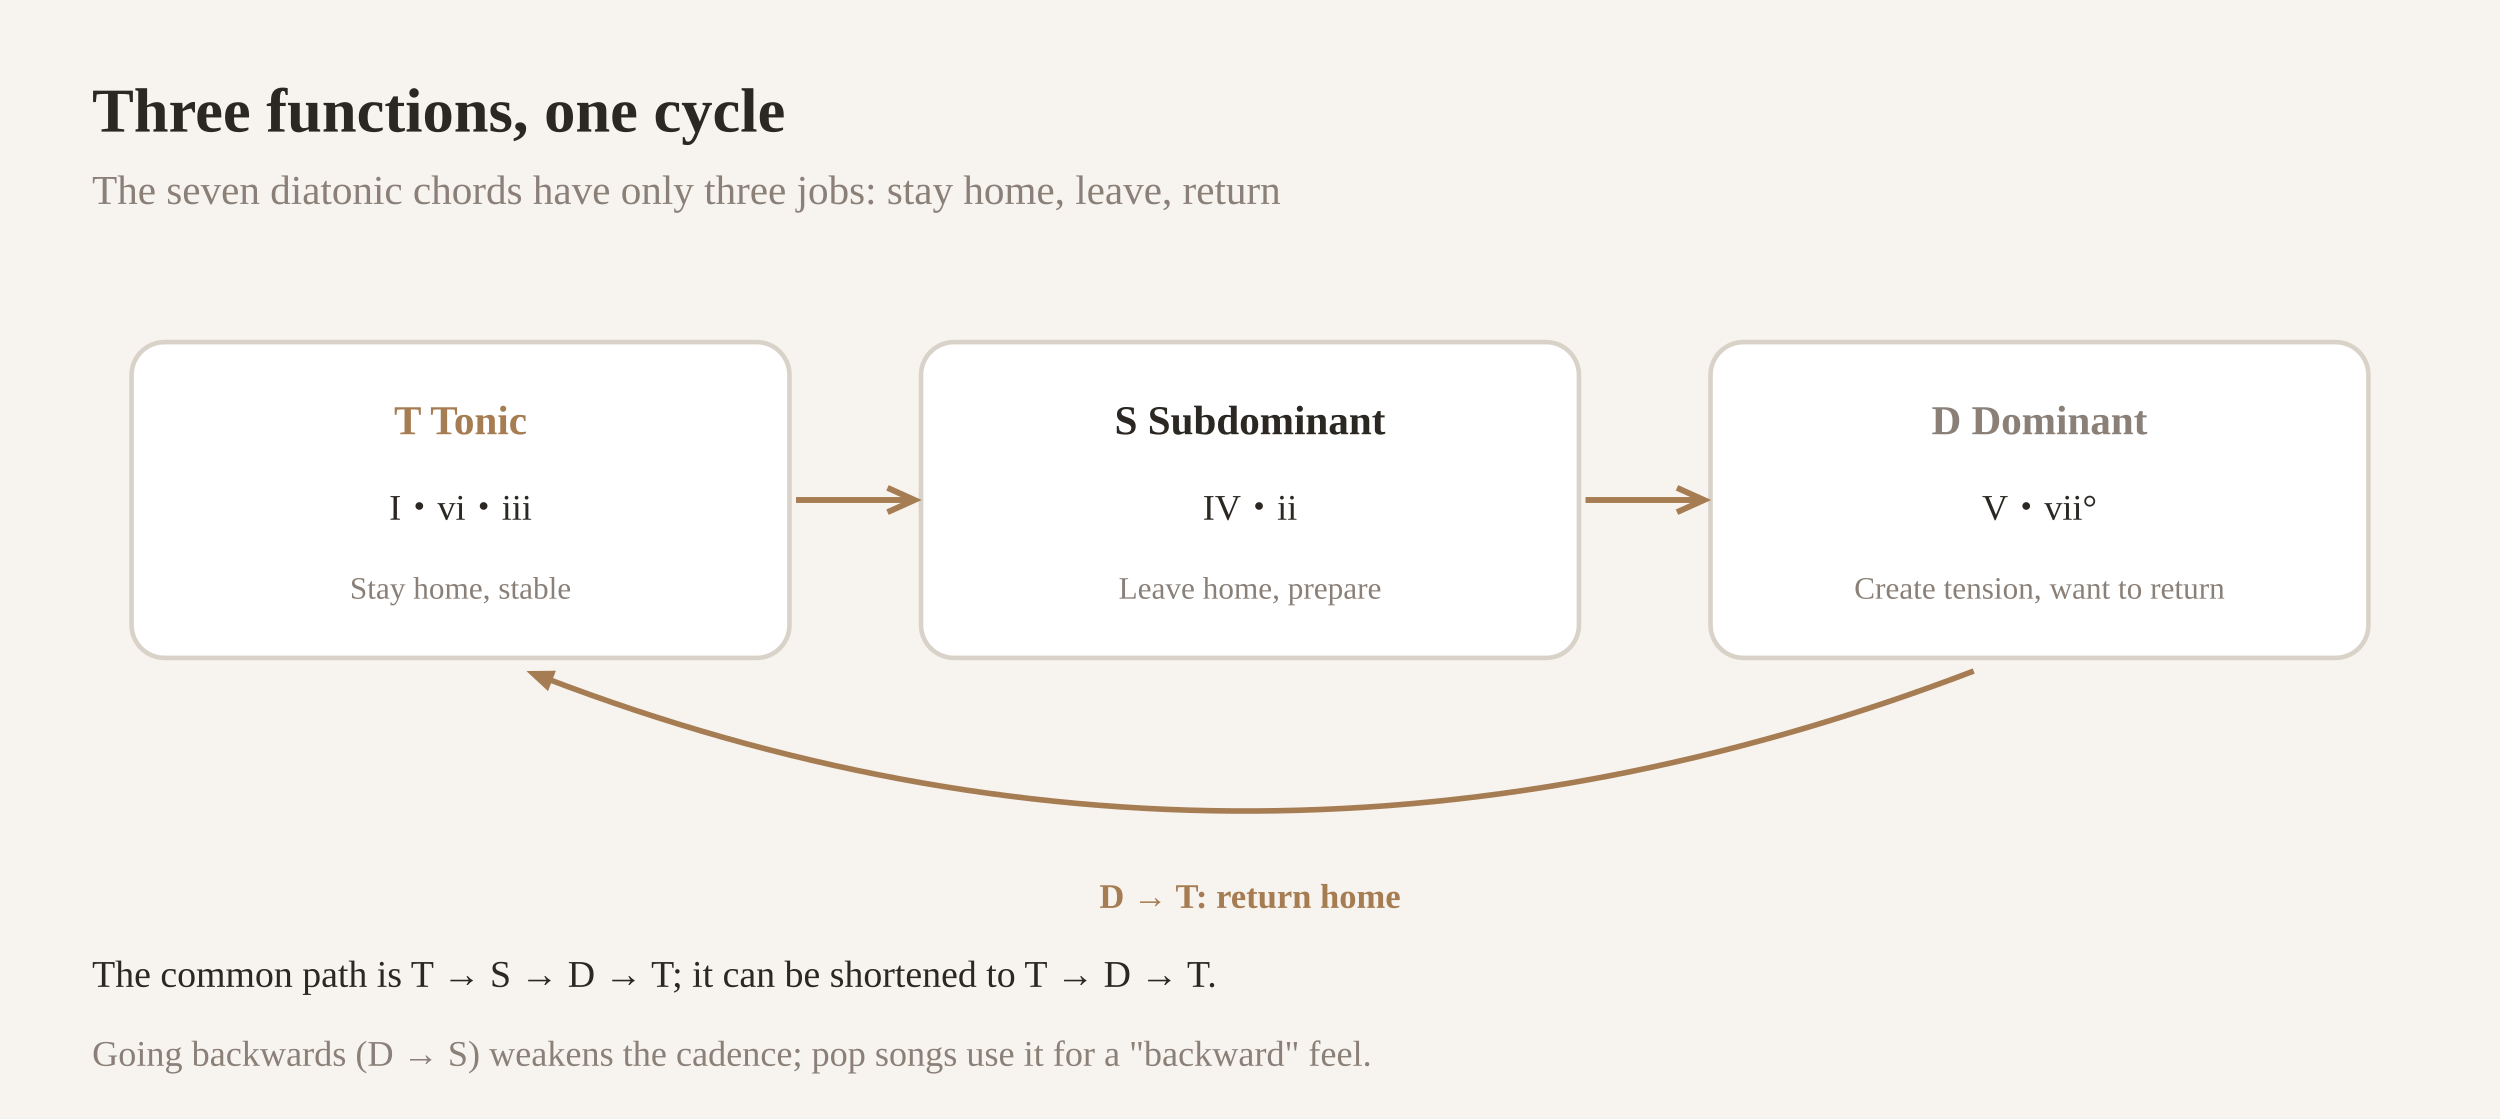
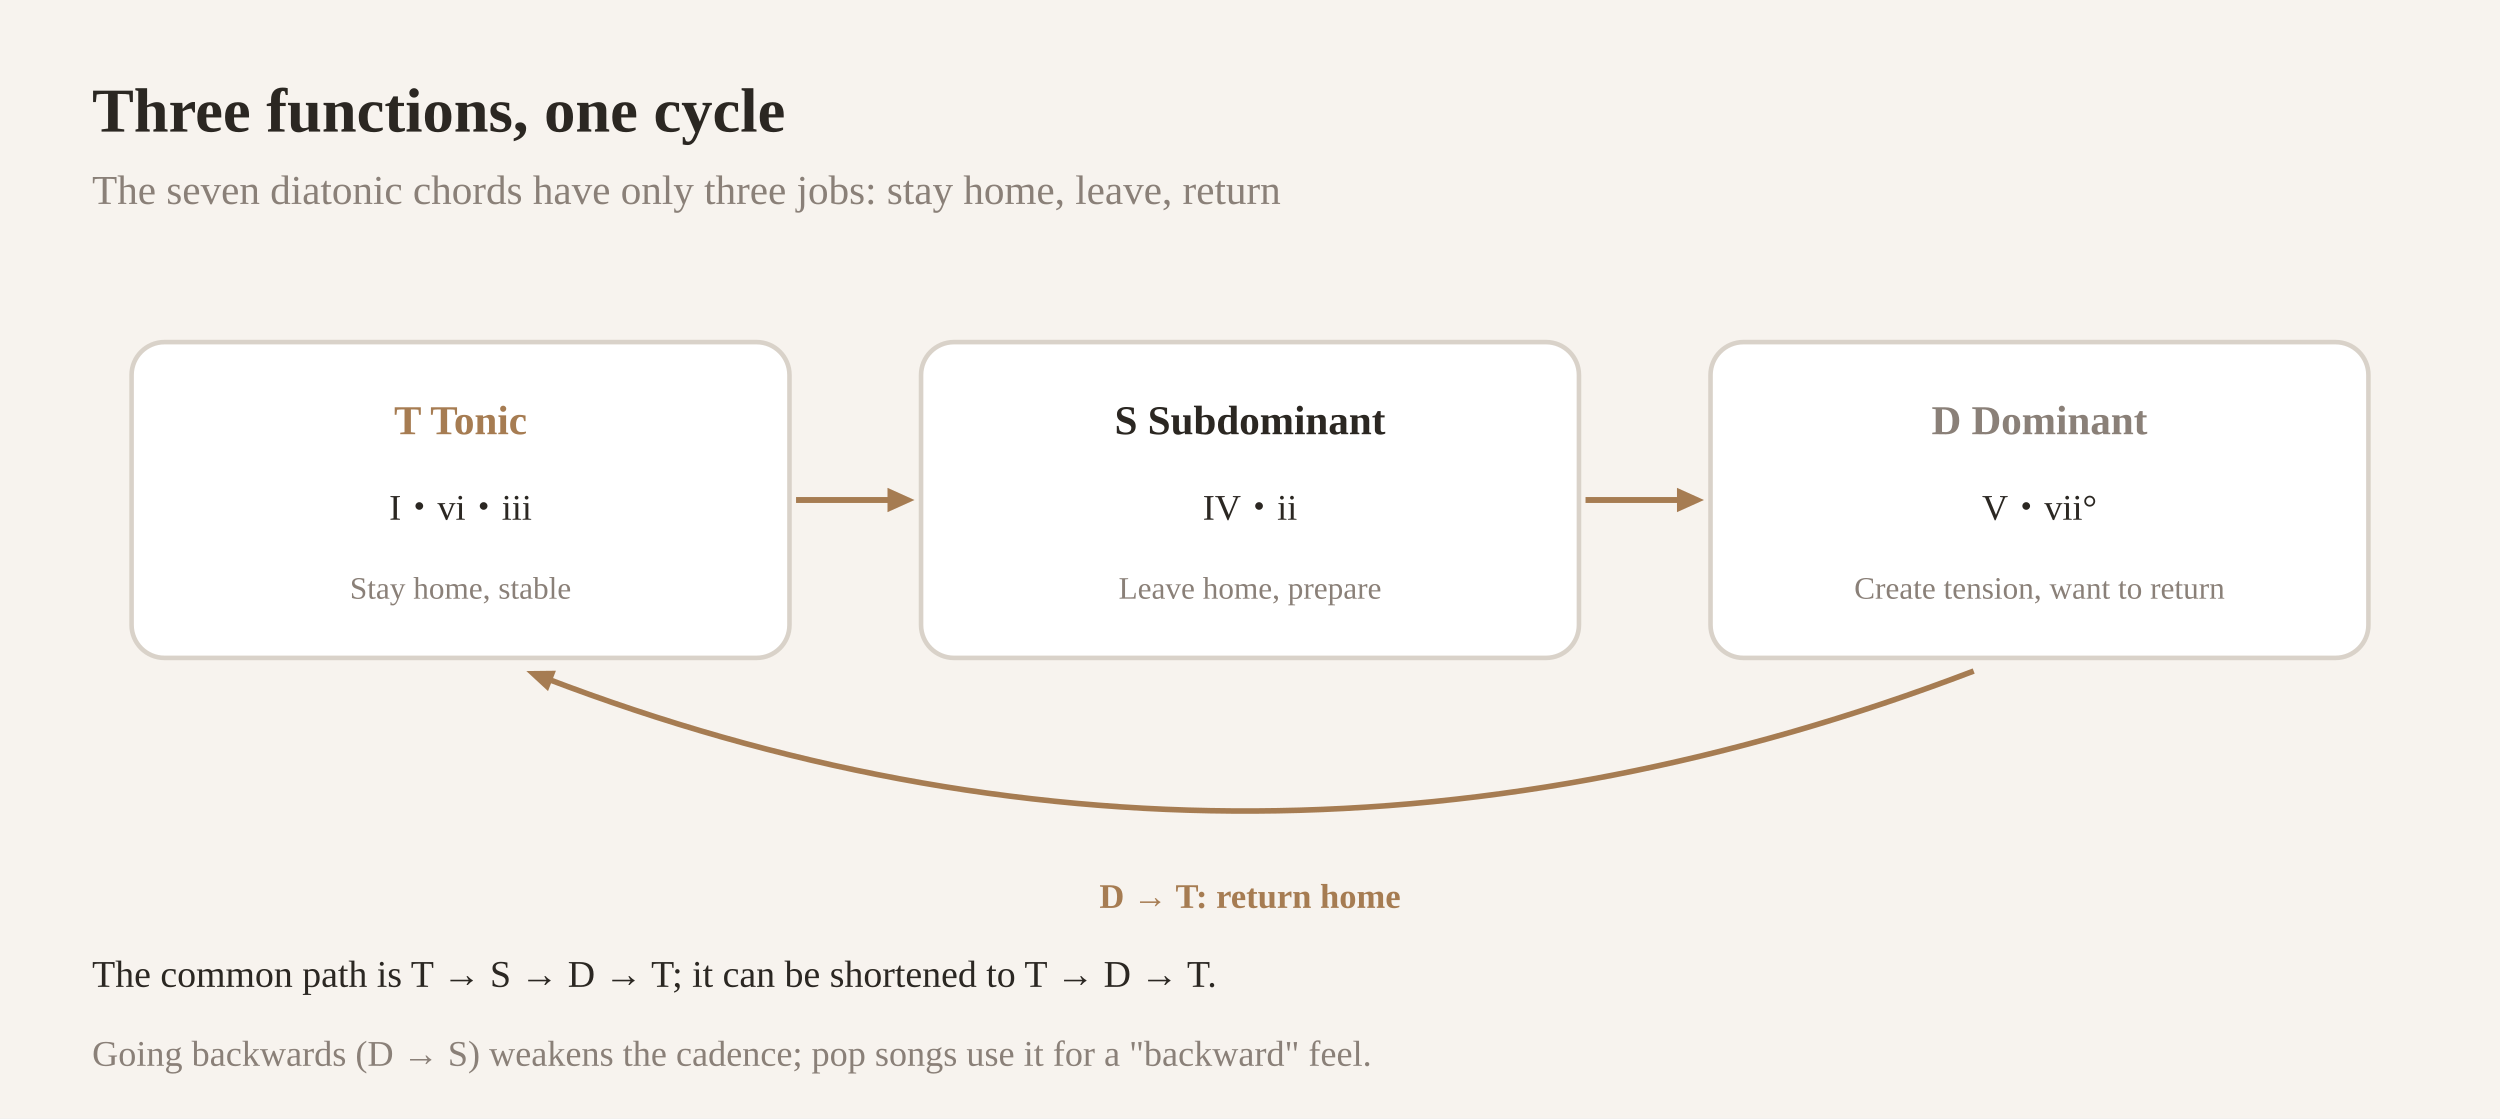
<svg xmlns="http://www.w3.org/2000/svg" viewBox="0 0 760 340" width="100%" role="img" aria-label="Three functions, one cycle">
  <rect width="760" height="340" fill="#f7f3ee" />
  <text x="28.0" y="40.0" font-size="19" text-anchor="start" fill="#2b2722" font-weight="700">Three functions, one cycle</text>
  <text x="28.0" y="62.0" font-size="12.5" text-anchor="start" fill="#8a8078" font-weight="400">The seven diatonic chords have only three jobs: stay home, leave, return</text>
  <rect x="40.0" y="104.0" width="200.0" height="96.0" rx="10" fill="#fff" stroke="#d9d2c9" stroke-width="1.4" />
  <text x="140.0" y="132.0" font-size="12.5" text-anchor="middle" fill="#A67C52" font-weight="700">T  Tonic</text>
  <text x="140.0" y="158.0" font-size="11" text-anchor="middle" fill="#2b2722" font-weight="400">I・vi・iii</text>
  <text x="140.0" y="182.0" font-size="9.5" text-anchor="middle" fill="#8a8078" font-weight="400">Stay home, stable</text>
  <rect x="280.0" y="104.0" width="200.0" height="96.0" rx="10" fill="#fff" stroke="#d9d2c9" stroke-width="1.4" />
  <text x="380.0" y="132.0" font-size="12.5" text-anchor="middle" fill="#2b2722" font-weight="700">S  Subdominant</text>
  <text x="380.0" y="158.0" font-size="11" text-anchor="middle" fill="#2b2722" font-weight="400">IV・ii</text>
  <text x="380.0" y="182.0" font-size="9.5" text-anchor="middle" fill="#8a8078" font-weight="400">Leave home, prepare</text>
  <rect x="520.0" y="104.0" width="200.0" height="96.0" rx="10" fill="#fff" stroke="#d9d2c9" stroke-width="1.4" />
  <text x="620.0" y="132.0" font-size="12.5" text-anchor="middle" fill="#8a8078" font-weight="700">D  Dominant</text>
  <text x="620.0" y="158.0" font-size="11" text-anchor="middle" fill="#2b2722" font-weight="400">V・vii°</text>
  <text x="620.0" y="182.0" font-size="9.5" text-anchor="middle" fill="#8a8078" font-weight="400">Create tension, want to return</text>
-   <line x1="242.0" y1="152.0" x2="278.0" y2="152.0" stroke="#A67C52" stroke-width="1.8" />
-   <path d="M269.8 155.7 L278.0 152.0 L269.8 148.3" fill="none" stroke="#A67C52" stroke-width="1.8" />
-   <line x1="482.0" y1="152.0" x2="518.0" y2="152.0" stroke="#A67C52" stroke-width="1.8" />
-   <path d="M509.8 155.7 L518.0 152.0 L509.8 148.3" fill="none" stroke="#A67C52" stroke-width="1.8" />
+   <line x1="242.0" y1="152.0" x2="270.8" y2="152.0" stroke="#A67C52" stroke-width="1.8" />
+   <polygon points="278.0,152.0 269.8,155.7 269.8,148.3" fill="#A67C52" />
+   <line x1="482.0" y1="152.0" x2="510.8" y2="152.0" stroke="#A67C52" stroke-width="1.8" />
+   <polygon points="518.0,152.0 509.8,155.7 509.8,148.3" fill="#A67C52" />
  <path d="M 600.0 204.0 Q 380.0 288.0 165.9 206.2" fill="none" stroke="#A67C52" stroke-width="1.7" />
  <polygon points="160.0,204.0 169.0,203.9 166.6,210.1" fill="#A67C52" />
  <text x="380.0" y="276.0" font-size="10.5" text-anchor="middle" fill="#A67C52" font-weight="700">D → T: return home</text>
  <text x="28.0" y="300.0" font-size="11.5" text-anchor="start" fill="#2b2722" font-weight="400">The common path is T → S → D → T; it can be shortened to T → D → T.</text>
  <text x="28.0" y="324.0" font-size="11" text-anchor="start" fill="#8a8078" font-weight="400">Going backwards (D → S) weakens the cadence; pop songs use it for a "backward" feel.</text>
</svg>
